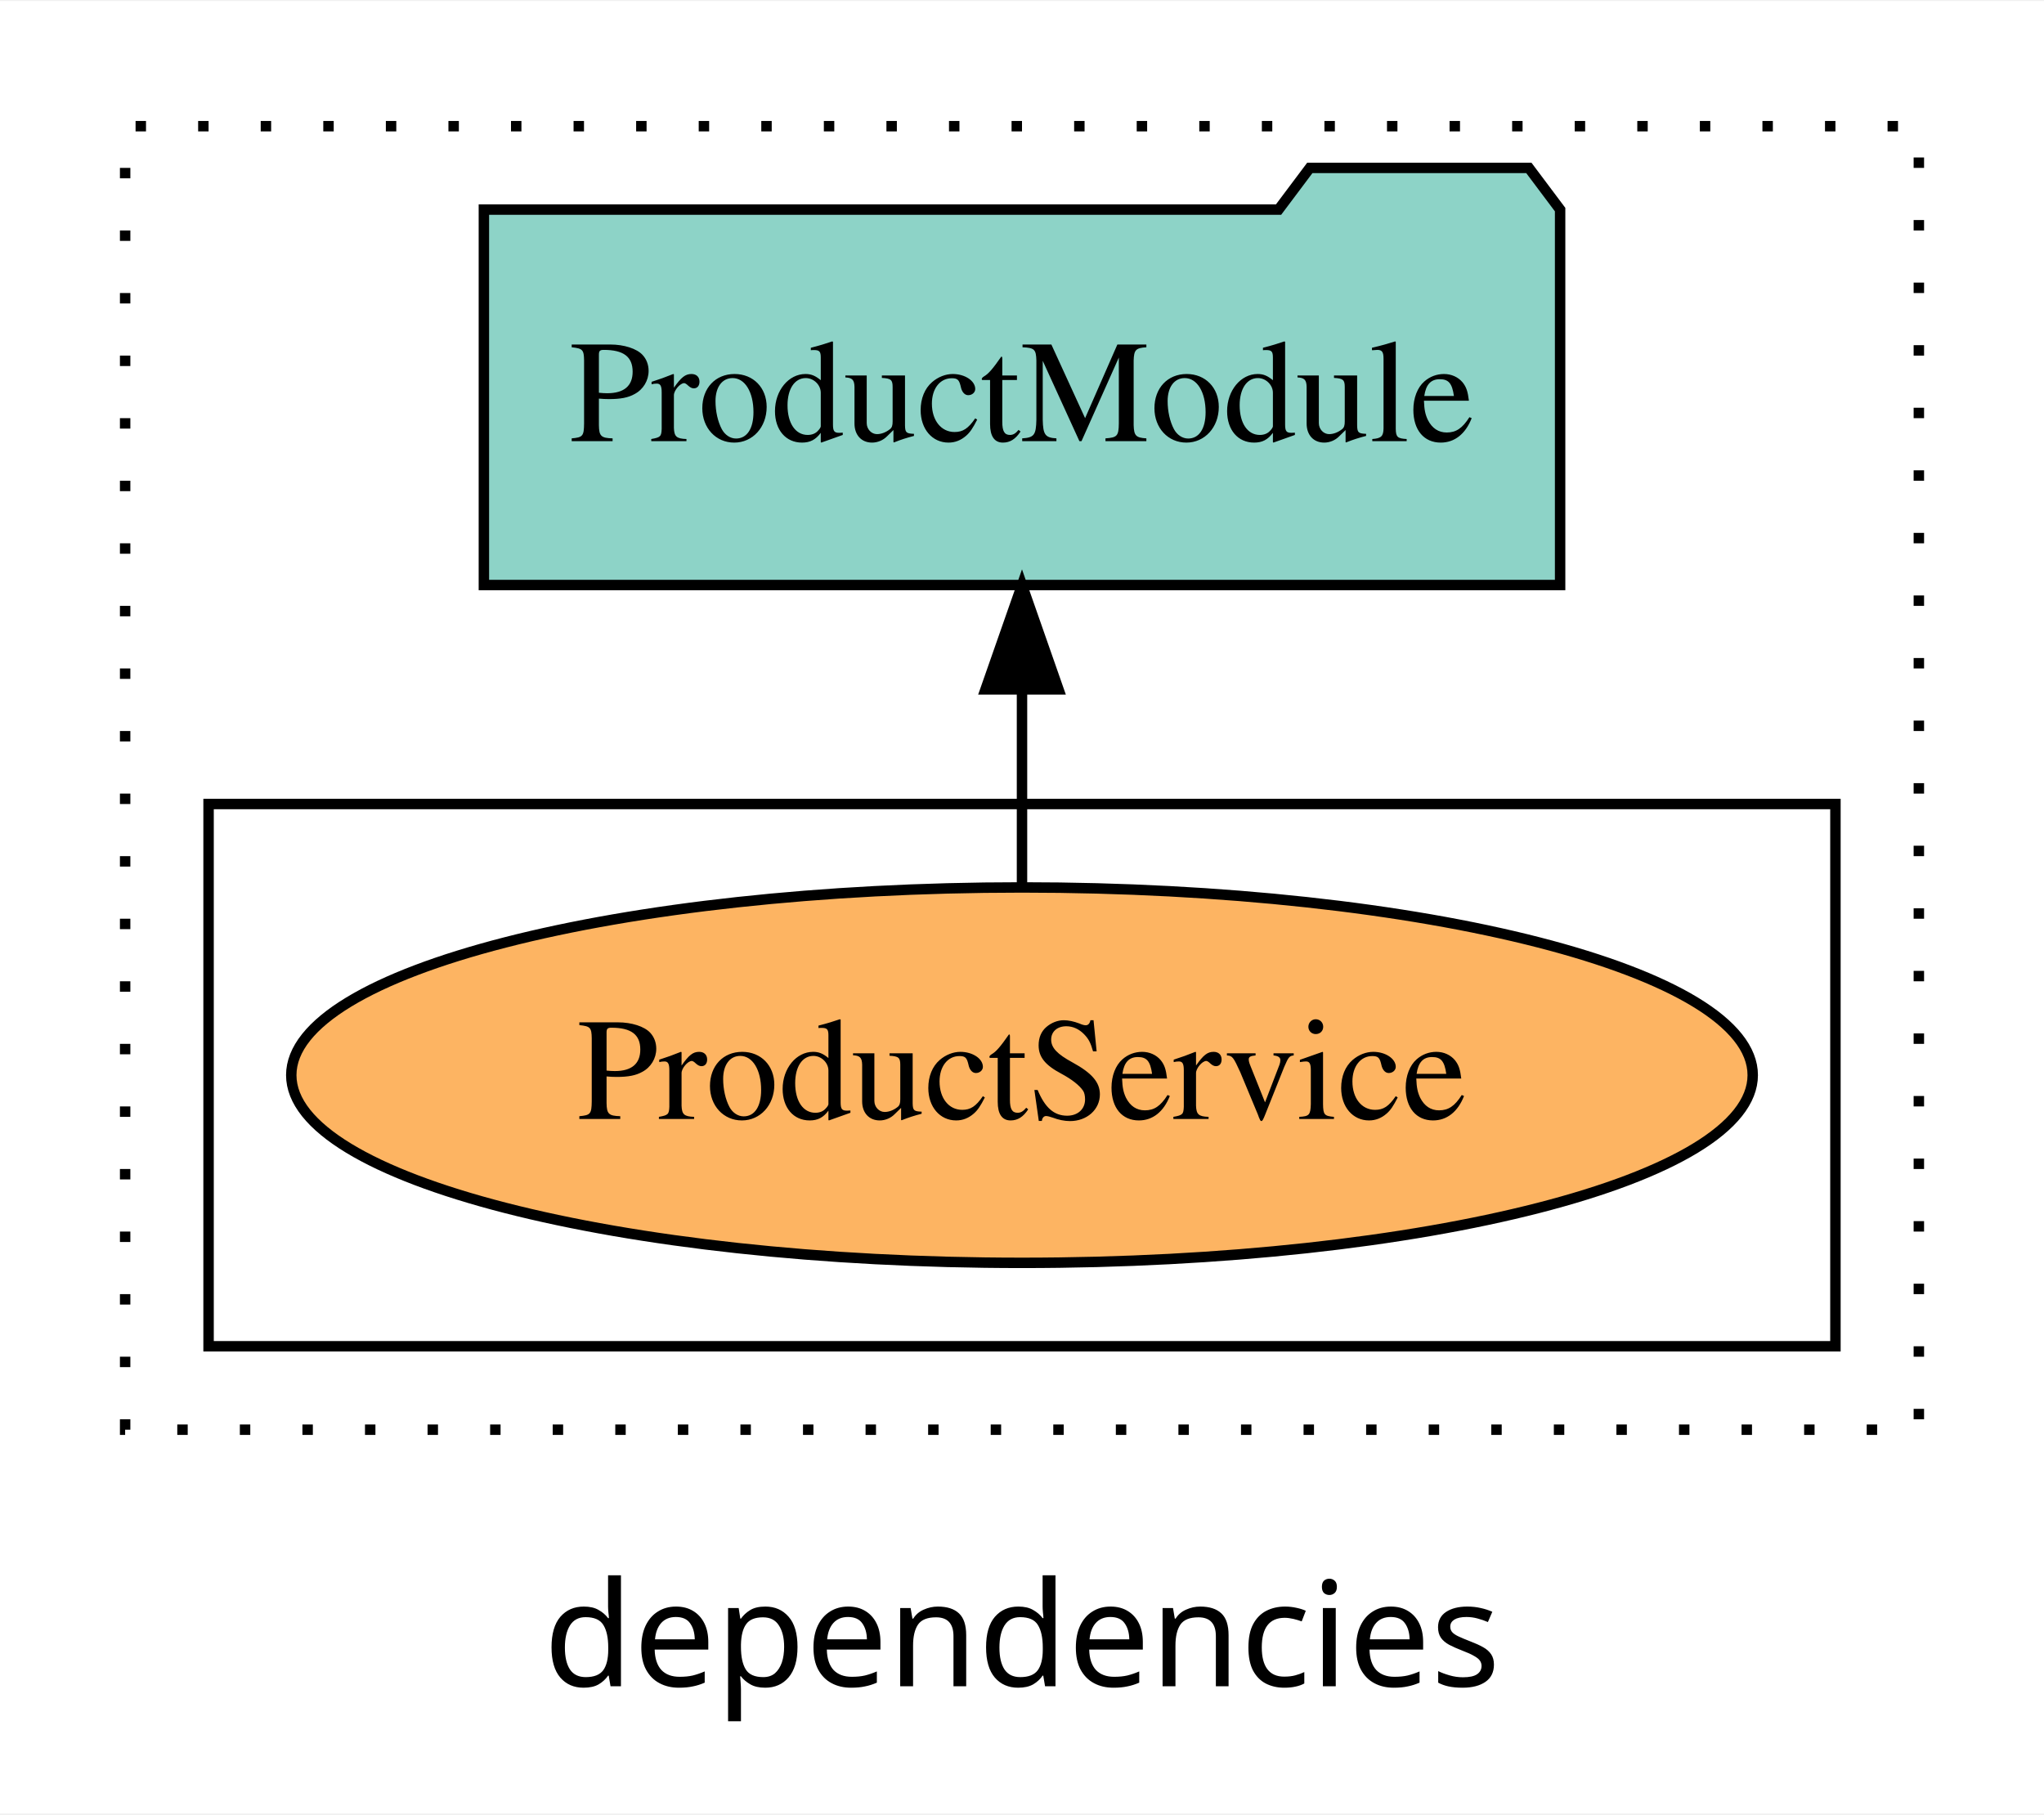
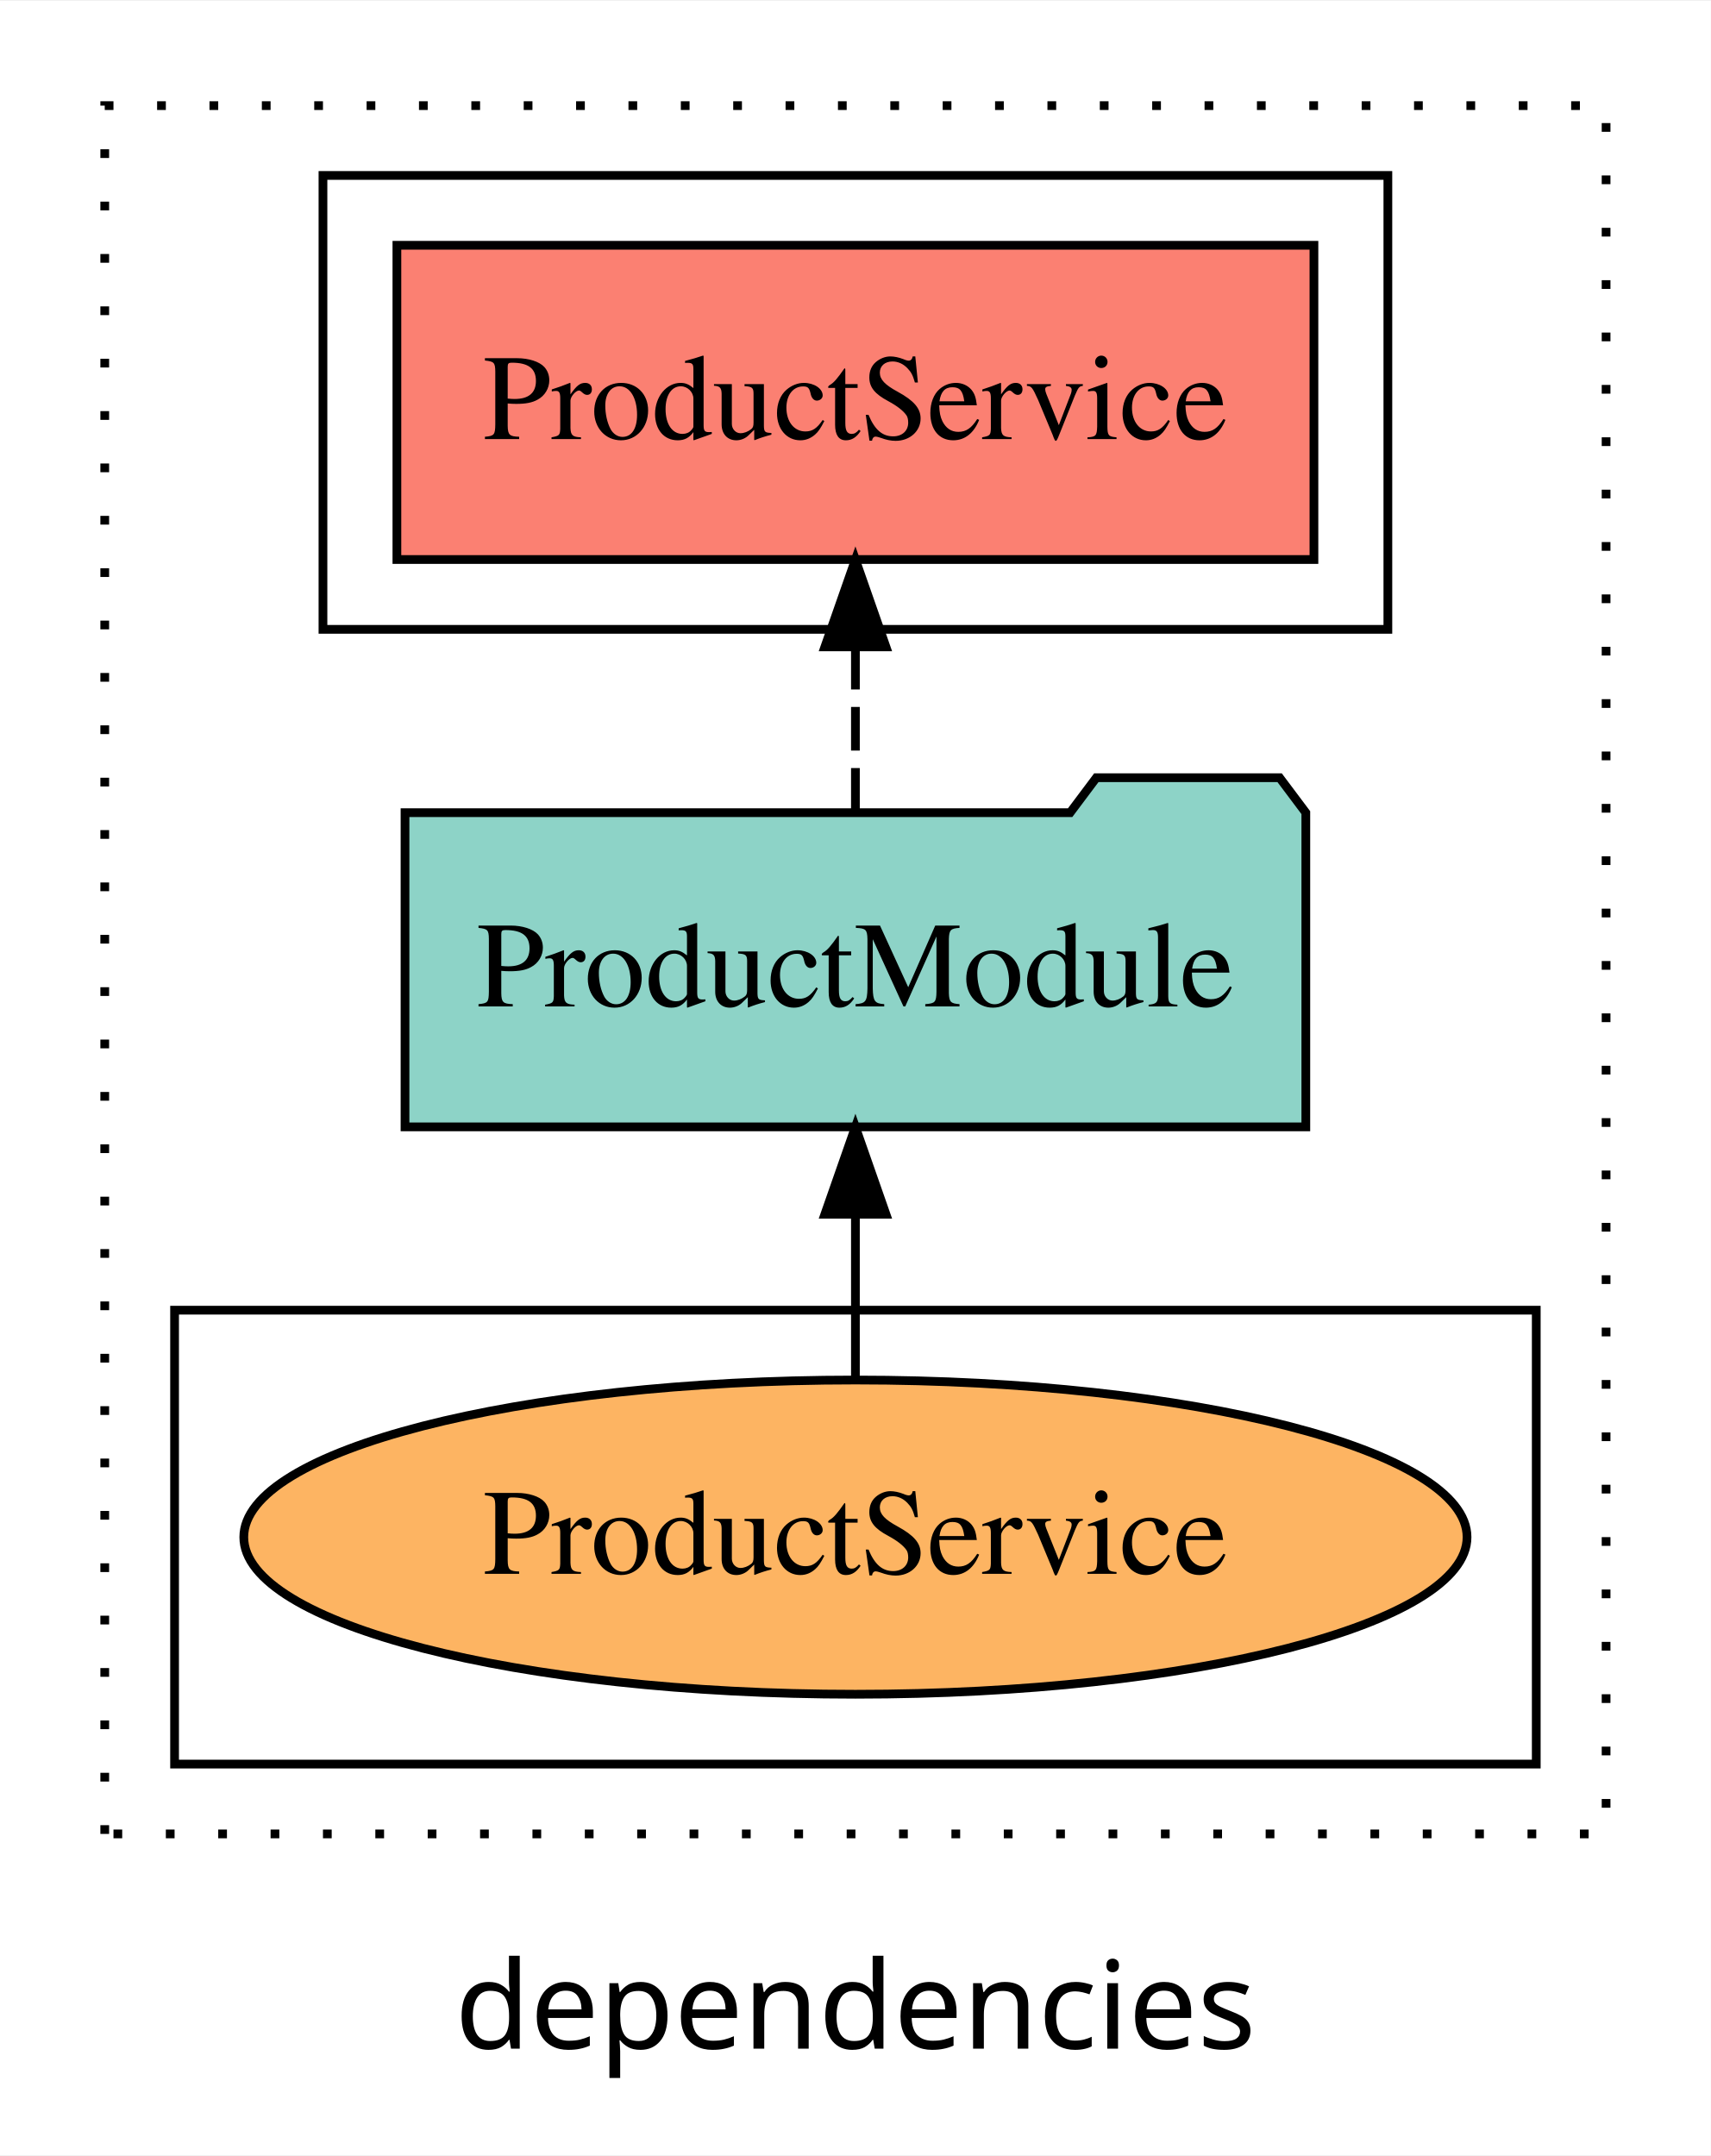
- <svg xmlns="http://www.w3.org/2000/svg" width="196pt" height="174pt" viewBox="0.00 0.00 196.00 173.80">
-   <g id="graph0" class="graph" transform="scale(1 1) rotate(0) translate(4 169.8)">
-     <polygon fill="white" stroke="transparent" points="-4,4 -4,-169.8 192,-169.8 192,4 -4,4" />
+ <svg xmlns="http://www.w3.org/2000/svg" width="196pt" height="247pt" viewBox="0.00 0.00 196.00 246.80">
+   <g id="graph0" class="graph" transform="scale(1 1) rotate(0) translate(4 242.8)">
+     <polygon fill="white" stroke="transparent" points="-4,4 -4,-242.8 192,-242.8 192,4 -4,4" />
    <text text-anchor="middle" x="94" y="-8.2" font-family="sans-serif" font-size="14.00">dependencies</text>
    <g id="clust1" class="cluster">
-       <polygon fill="none" stroke="black" stroke-dasharray="1,5" points="8,-32.8 8,-157.8 180,-157.8 180,-32.8 8,-32.8" />
+       <polygon fill="none" stroke="black" stroke-dasharray="1,5" points="8,-32.8 8,-230.8 180,-230.8 180,-32.8 8,-32.8" />
+     </g>
+     <g id="clust4" class="cluster">
+       <polygon fill="none" stroke="black" points="33,-170.8 33,-222.8 155,-222.8 155,-170.8 33,-170.8" />
    </g>
    <g id="clust6" class="cluster">
      <polygon fill="none" stroke="black" points="16,-40.8 16,-92.8 172,-92.8 172,-40.8 16,-40.8" />
    </g>
    <g id="node1" class="node">
-       <ellipse fill="#fdb462" stroke="black" cx="94" cy="-66.8" rx="70.07" ry="18" />
-       <text text-anchor="middle" x="94" y="-62.6" font-family="Times,serif" font-size="14.00">ProductService</text>
+       <polygon fill="#fb8072" stroke="black" points="146.53,-214.8 41.47,-214.8 41.47,-178.8 146.53,-178.8 146.53,-214.8" />
+       <text text-anchor="middle" x="94" y="-192.6" font-family="Times,serif" font-size="14.00">ProductService </text>
    </g>
    <g id="node2" class="node">
      <polygon fill="#8dd3c7" stroke="black" points="145.6,-149.8 142.6,-153.8 121.6,-153.8 118.6,-149.8 42.4,-149.8 42.4,-113.8 145.6,-113.8 145.6,-149.8" />
      <text text-anchor="middle" x="94" y="-127.6" font-family="Times,serif" font-size="14.00">ProductModule</text>
    </g>
    <g id="edge1" class="edge">
+       <path fill="none" stroke="black" stroke-dasharray="5,2" d="M94,-149.91C94,-149.91 94,-168.79 94,-168.79" />
+       <polygon fill="black" stroke="black" points="90.5,-168.79 94,-178.79 97.5,-168.79 90.5,-168.79" />
+     </g>
+     <g id="node3" class="node">
+       <ellipse fill="#fdb462" stroke="black" cx="94" cy="-66.8" rx="70.07" ry="18" />
+       <text text-anchor="middle" x="94" y="-62.6" font-family="Times,serif" font-size="14.00">ProductService</text>
+     </g>
+     <g id="edge2" class="edge">
      <path fill="none" stroke="black" d="M94,-84.91C94,-84.91 94,-103.79 94,-103.79" />
      <polygon fill="black" stroke="black" points="90.5,-103.79 94,-113.79 97.5,-103.79 90.5,-103.79" />
    </g>
  </g>
</svg>
